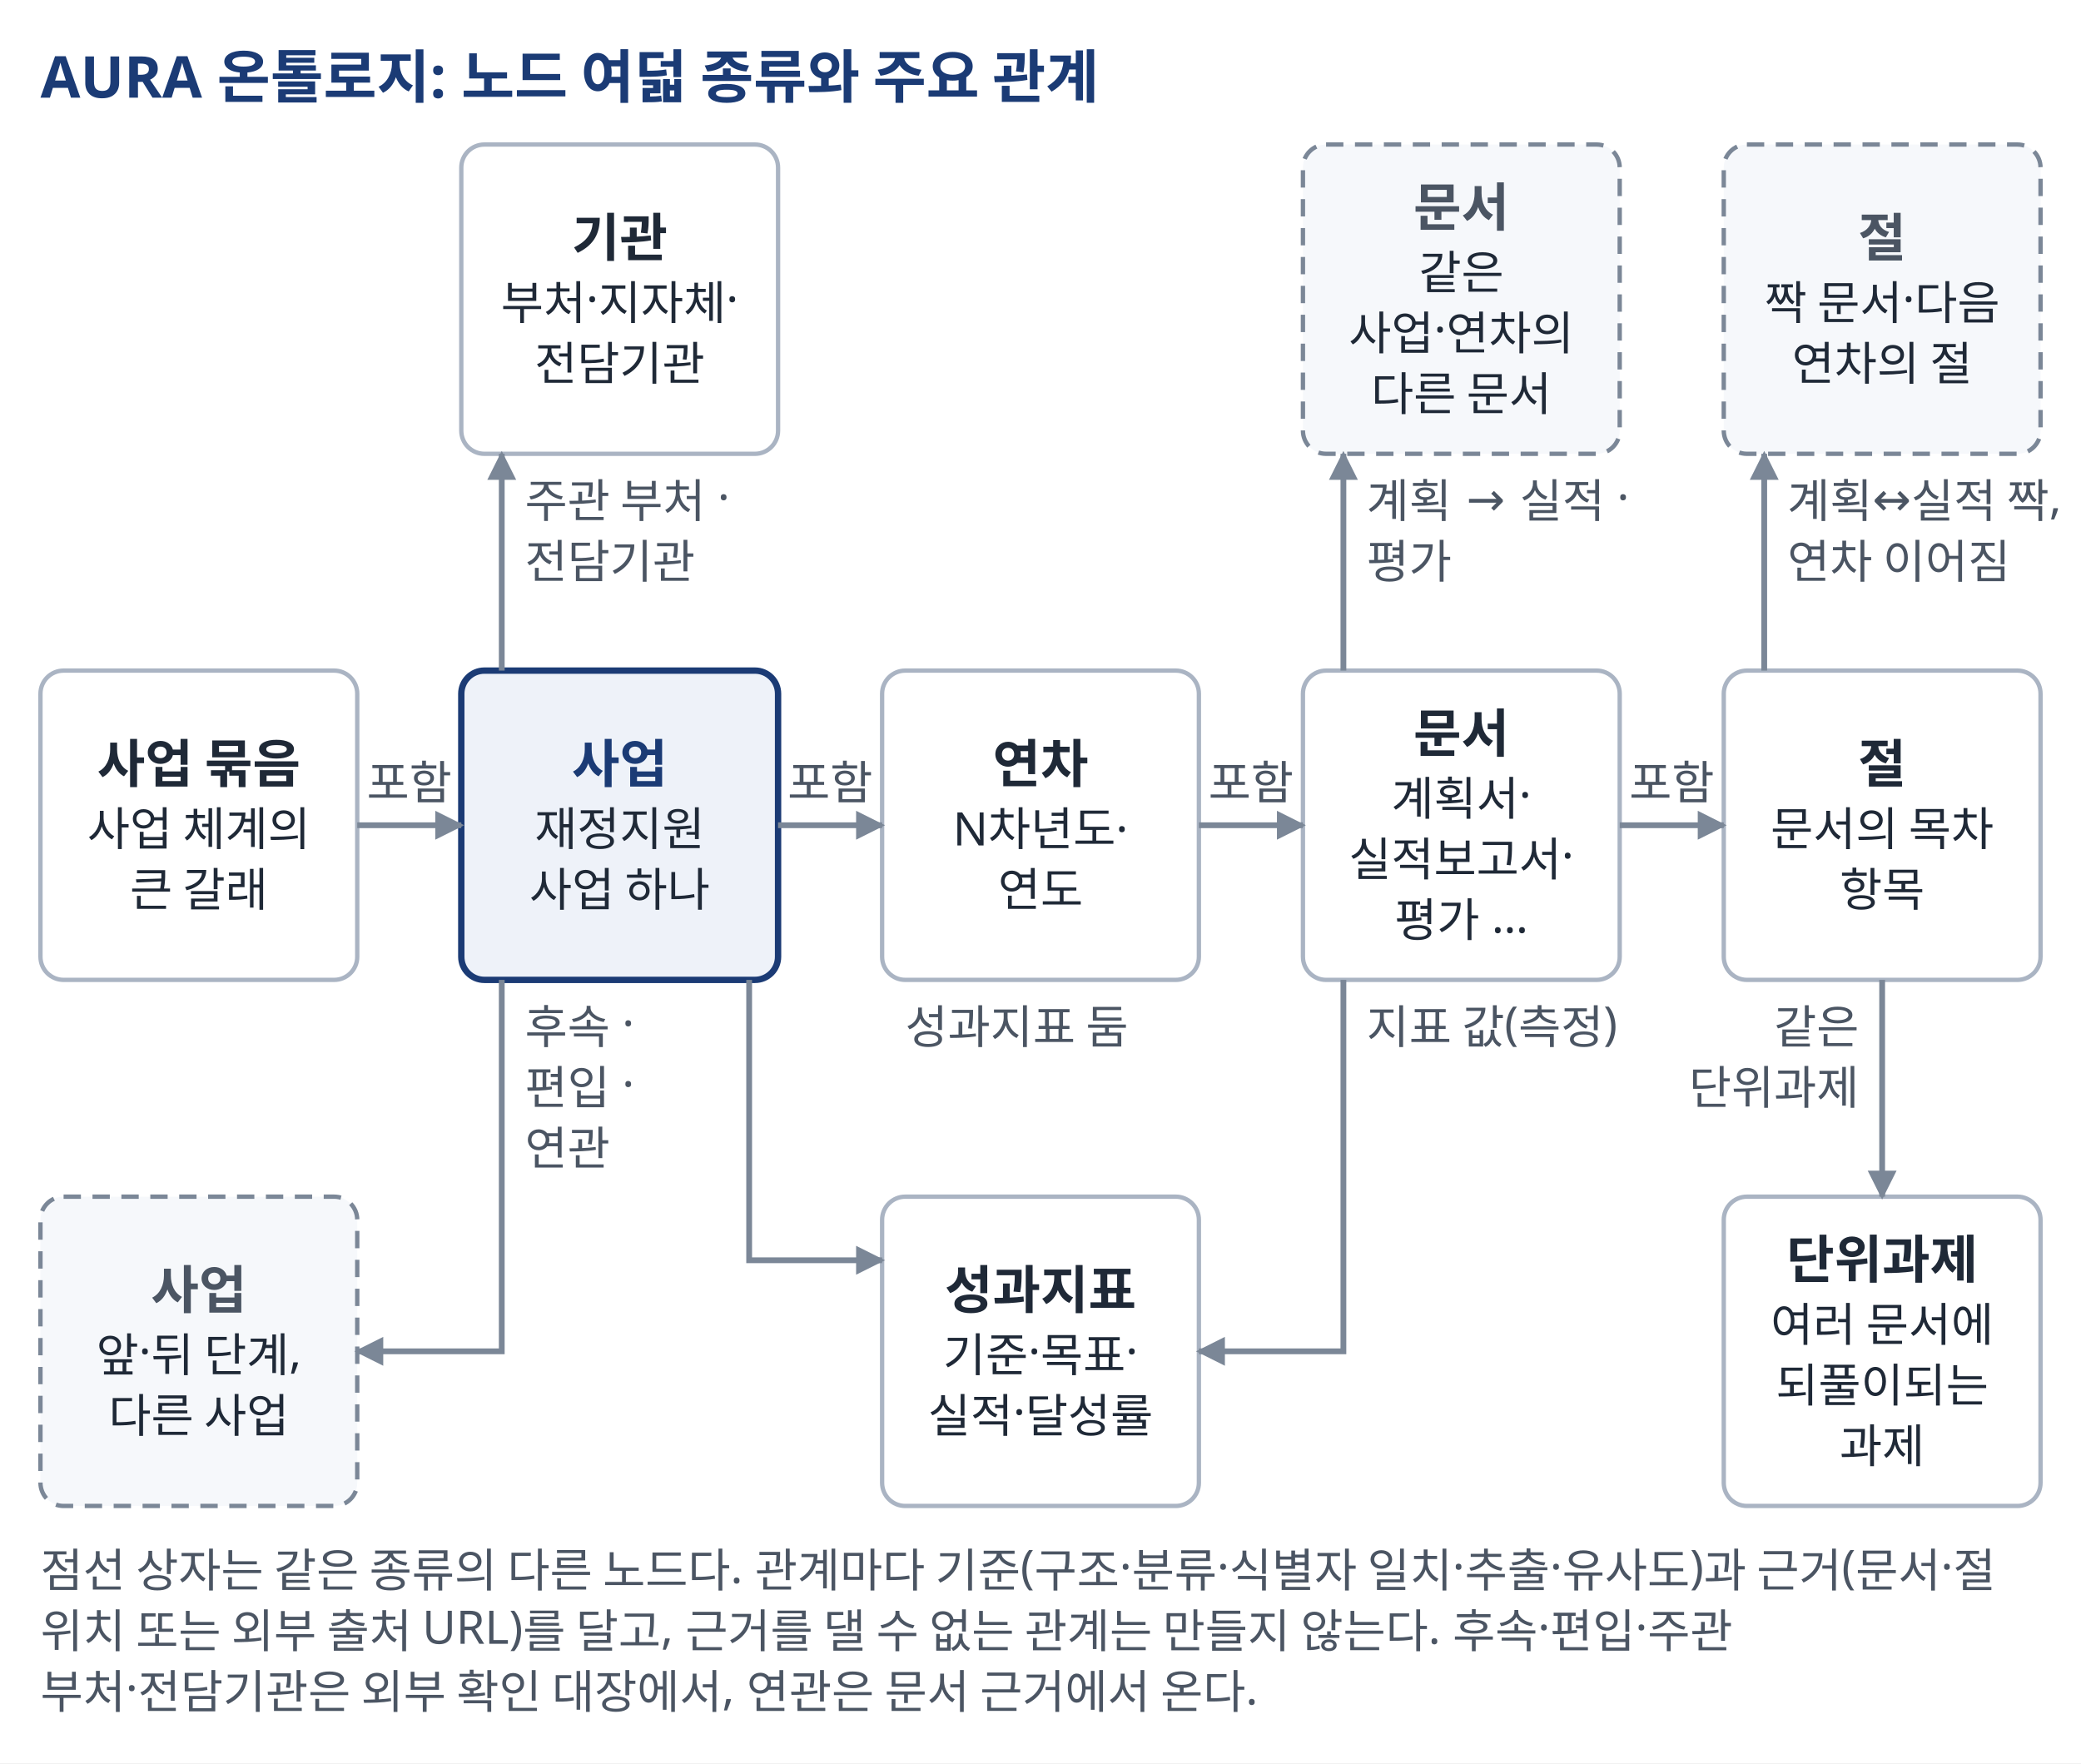
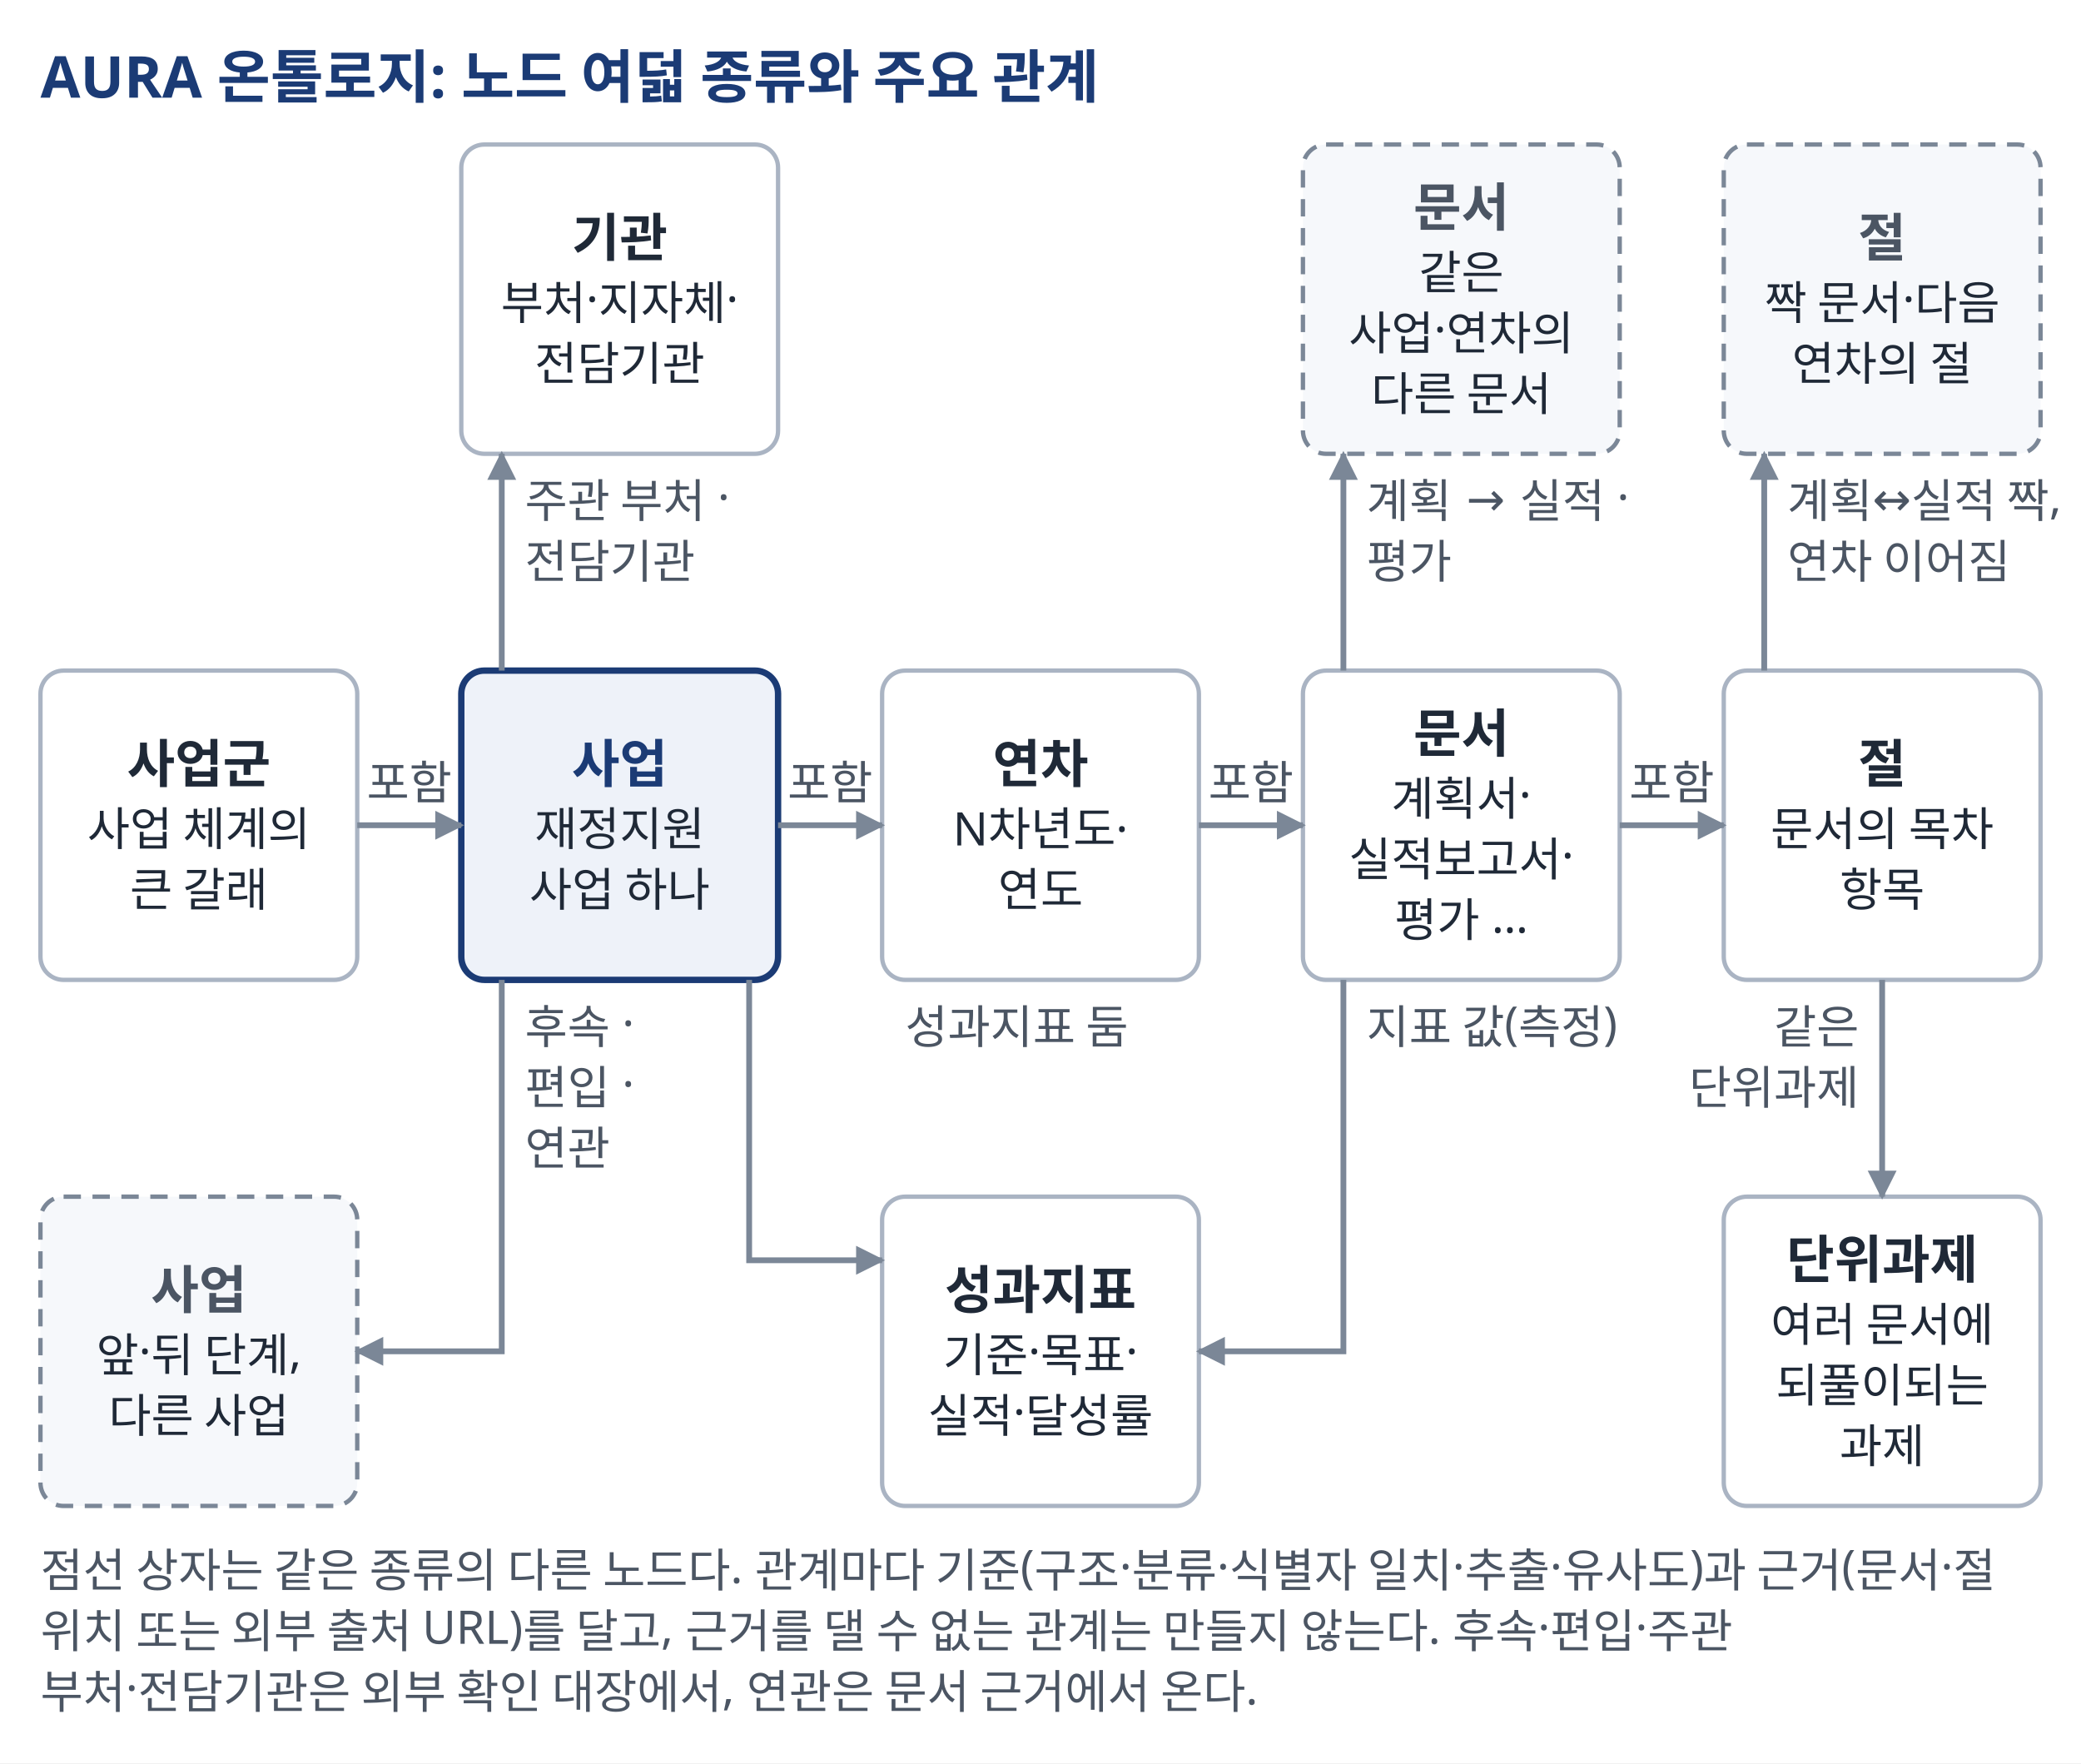
<svg xmlns="http://www.w3.org/2000/svg" width="720" height="610" viewBox="0 0 720 610" font-family="Pretendard, 'Noto Sans KR', 'Apple SD Gothic Neo', 'Malgun Gothic', sans-serif">
  <defs>
    <marker id="head" viewBox="0 0 10 10" refX="9" refY="5" markerWidth="5" markerHeight="5" orient="auto-start-reverse">
      <path d="M0,0 L10,5 L0,10 z" fill="#7b8797" />
    </marker>
    <marker id="tail" viewBox="0 0 10 10" refX="9" refY="5" markerWidth="5" markerHeight="5" orient="auto-start-reverse">
      <path d="M0,0 L10,5 L0,10 z" fill="#7b8797" />
    </marker>
  </defs>
  <rect width="720" height="610" fill="#ffffff" />
  <text x="14.0" y="33.8" font-size="20" font-weight="700" fill="#1b3b75" text-anchor="start">AURA 온톨로지: 노드 여덟 종류와 주요 관계</text>
  <rect x="159.6" y="50.0" width="109.6" height="107.0" rx="8" fill="#ffffff" stroke="#aab4c3" stroke-width="1.5" />
  <text x="214.4" y="88.7" font-size="18" font-weight="700" fill="#1f2937" text-anchor="middle">기관</text>
  <text x="214.4" y="110.5" font-size="16" font-weight="400" fill="#1f2937" text-anchor="middle">부처·지자체·</text>
  <text x="214.4" y="131.5" font-size="16" font-weight="400" fill="#1f2937" text-anchor="middle">전담기관</text>
  <rect x="450.8" y="50.0" width="109.6" height="107.0" rx="8" fill="#f6f8fb" stroke="#7b8797" stroke-width="1.5" stroke-dasharray="6 4" />
  <text x="505.6" y="78.2" font-size="18" font-weight="700" fill="#4b5563" text-anchor="middle">문서</text>
  <text x="505.6" y="100.0" font-size="16" font-weight="400" fill="#1f2937" text-anchor="middle">같은</text>
  <text x="505.6" y="121.0" font-size="16" font-weight="400" fill="#1f2937" text-anchor="middle">사업·연차의</text>
  <text x="505.6" y="142.0" font-size="16" font-weight="400" fill="#1f2937" text-anchor="middle">다른 문서</text>
  <rect x="596.4" y="50.0" width="109.6" height="107.0" rx="8" fill="#f6f8fb" stroke="#7b8797" stroke-width="1.5" stroke-dasharray="6 4" />
  <text x="651.2" y="88.7" font-size="18" font-weight="700" fill="#4b5563" text-anchor="middle">절</text>
  <text x="651.2" y="110.5" font-size="16" font-weight="400" fill="#1f2937" text-anchor="middle">짝 문서·다음</text>
  <text x="651.2" y="131.5" font-size="16" font-weight="400" fill="#1f2937" text-anchor="middle">연차의 절</text>
  <rect x="14.0" y="232.0" width="109.6" height="107.0" rx="8" fill="#ffffff" stroke="#aab4c3" stroke-width="1.5" />
-   <text x="68.8" y="270.7" font-size="18" font-weight="700" fill="#1f2937" text-anchor="middle">사업 묶음</text>
+   <text x="68.8" y="270.7" font-size="18" font-weight="700" fill="#1f2937" text-anchor="middle">사업군</text>
  <text x="68.8" y="292.5" font-size="16" font-weight="400" fill="#1f2937" text-anchor="middle">사업 체계의</text>
  <text x="68.8" y="313.5" font-size="16" font-weight="400" fill="#1f2937" text-anchor="middle">큰 갈래</text>
  <rect x="159.6" y="232.0" width="109.6" height="107.0" rx="8" fill="#eef2f9" stroke="#1b3b75" stroke-width="2.2" />
  <text x="214.4" y="270.7" font-size="18" font-weight="700" fill="#1b3b75" text-anchor="middle">사업</text>
  <text x="214.4" y="292.5" font-size="16" font-weight="400" fill="#1f2937" text-anchor="middle">재정지원</text>
  <text x="214.4" y="313.5" font-size="16" font-weight="400" fill="#1f2937" text-anchor="middle">사업 하나</text>
  <rect x="305.2" y="232.0" width="109.6" height="107.0" rx="8" fill="#ffffff" stroke="#aab4c3" stroke-width="1.5" />
  <text x="360.0" y="270.7" font-size="18" font-weight="700" fill="#1f2937" text-anchor="middle">연차</text>
  <text x="360.0" y="292.5" font-size="16" font-weight="400" fill="#1f2937" text-anchor="middle">N차년도·</text>
  <text x="360.0" y="313.5" font-size="16" font-weight="400" fill="#1f2937" text-anchor="middle">연도</text>
  <rect x="450.8" y="232.0" width="109.6" height="107.0" rx="8" fill="#ffffff" stroke="#aab4c3" stroke-width="1.5" />
  <text x="505.6" y="260.2" font-size="18" font-weight="700" fill="#1f2937" text-anchor="middle">문서</text>
  <text x="505.6" y="282.0" font-size="16" font-weight="400" fill="#1f2937" text-anchor="middle">계획서·</text>
  <text x="505.6" y="303.0" font-size="16" font-weight="400" fill="#1f2937" text-anchor="middle">실적보고서·</text>
  <text x="505.6" y="324.0" font-size="16" font-weight="400" fill="#1f2937" text-anchor="middle">평가 …</text>
  <rect x="596.4" y="232.0" width="109.6" height="107.0" rx="8" fill="#ffffff" stroke="#aab4c3" stroke-width="1.5" />
  <text x="651.2" y="270.7" font-size="18" font-weight="700" fill="#1f2937" text-anchor="middle">절</text>
  <text x="651.2" y="292.5" font-size="16" font-weight="400" fill="#1f2937" text-anchor="middle">문서의 목차</text>
  <text x="651.2" y="313.5" font-size="16" font-weight="400" fill="#1f2937" text-anchor="middle">항목</text>
  <rect x="14.0" y="414.0" width="109.6" height="107.0" rx="8" fill="#f6f8fb" stroke="#7b8797" stroke-width="1.5" stroke-dasharray="6 4" />
  <text x="68.8" y="452.7" font-size="18" font-weight="700" fill="#4b5563" text-anchor="middle">사업</text>
  <text x="68.8" y="474.5" font-size="16" font-weight="400" fill="#1f2937" text-anchor="middle">앞·뒤 단계,</text>
  <text x="68.8" y="495.5" font-size="16" font-weight="400" fill="#1f2937" text-anchor="middle">다른 사업</text>
  <rect x="305.2" y="414.0" width="109.6" height="107.0" rx="8" fill="#ffffff" stroke="#aab4c3" stroke-width="1.5" />
  <text x="360.0" y="452.7" font-size="18" font-weight="700" fill="#1f2937" text-anchor="middle">성과지표</text>
  <text x="360.0" y="474.5" font-size="16" font-weight="400" fill="#1f2937" text-anchor="middle">기준·목표·</text>
  <text x="360.0" y="495.5" font-size="16" font-weight="400" fill="#1f2937" text-anchor="middle">실적·달성률</text>
  <rect x="596.4" y="414.0" width="109.6" height="107.0" rx="8" fill="#ffffff" stroke="#aab4c3" stroke-width="1.5" />
  <text x="651.2" y="442.2" font-size="18" font-weight="700" fill="#1f2937" text-anchor="middle">단위과제</text>
  <text x="651.2" y="464.0" font-size="16" font-weight="400" fill="#1f2937" text-anchor="middle">여러 문서에</text>
  <text x="651.2" y="485.0" font-size="16" font-weight="400" fill="#1f2937" text-anchor="middle">되풀이되는</text>
  <text x="651.2" y="506.0" font-size="16" font-weight="400" fill="#1f2937" text-anchor="middle">과제</text>
  <path d="M123.6,285.5 L159.6,285.5" fill="none" stroke="#7b8797" stroke-width="2.0" marker-end="url(#head)" />
  <text x="141.6" y="276.5" font-size="16" font-weight="400" fill="#4b5563" text-anchor="middle" paint-order="stroke" stroke="#ffffff" stroke-width="5" stroke-linejoin="round">포함</text>
  <path d="M269.2,285.5 L305.2,285.5" fill="none" stroke="#7b8797" stroke-width="2.0" marker-end="url(#head)" />
  <text x="287.2" y="276.5" font-size="16" font-weight="400" fill="#4b5563" text-anchor="middle" paint-order="stroke" stroke="#ffffff" stroke-width="5" stroke-linejoin="round">포함</text>
  <path d="M414.8,285.5 L450.8,285.5" fill="none" stroke="#7b8797" stroke-width="2.0" marker-end="url(#head)" />
  <text x="432.8" y="276.5" font-size="16" font-weight="400" fill="#4b5563" text-anchor="middle" paint-order="stroke" stroke="#ffffff" stroke-width="5" stroke-linejoin="round">포함</text>
  <path d="M560.4,285.5 L596.4,285.5" fill="none" stroke="#7b8797" stroke-width="2.0" marker-end="url(#head)" />
  <text x="578.4" y="276.5" font-size="16" font-weight="400" fill="#4b5563" text-anchor="middle" paint-order="stroke" stroke="#ffffff" stroke-width="5" stroke-linejoin="round">포함</text>
  <path d="M173.6,232.0 L173.6,157.0" fill="none" stroke="#7b8797" stroke-width="2.0" marker-end="url(#head)" />
  <text x="181.6" y="179.0" font-size="16" font-weight="400" fill="#4b5563" text-anchor="start">주관 부처 ·</text>
  <text x="181.6" y="200.0" font-size="16" font-weight="400" fill="#4b5563" text-anchor="start">전담기관</text>
  <path d="M464.8,232.0 L464.8,157.0" fill="none" stroke="#7b8797" stroke-width="2.0" marker-end="url(#head)" />
  <text x="472.8" y="179.0" font-size="16" font-weight="400" fill="#4b5563" text-anchor="start">계획 → 실적 ·</text>
  <text x="472.8" y="200.0" font-size="16" font-weight="400" fill="#4b5563" text-anchor="start">평가</text>
  <path d="M610.4,232.0 L610.4,157.0" fill="none" stroke="#7b8797" stroke-width="2.0" marker-end="url(#head)" />
  <text x="618.4" y="179.0" font-size="16" font-weight="400" fill="#4b5563" text-anchor="start">계획↔실적 짝,</text>
  <text x="618.4" y="200.0" font-size="16" font-weight="400" fill="#4b5563" text-anchor="start">연차 이어짐</text>
  <path d="M173.6,339.0 L173.6,467.5 L123.6,467.5" fill="none" stroke="#7b8797" stroke-width="2.0" marker-end="url(#head)" />
  <text x="181.6" y="361.0" font-size="16" font-weight="400" fill="#4b5563" text-anchor="start">후속 ·</text>
  <text x="181.6" y="382.0" font-size="16" font-weight="400" fill="#4b5563" text-anchor="start">편입 ·</text>
  <text x="181.6" y="403.0" font-size="16" font-weight="400" fill="#4b5563" text-anchor="start">연관</text>
  <path d="M259.2,339.0 L259.2,436.0 L305.2,436.0" fill="none" stroke="#7b8797" stroke-width="2.0" marker-end="url(#head)" />
  <text x="313.2" y="361.0" font-size="16" font-weight="400" fill="#4b5563" text-anchor="start">성과지표 둠</text>
  <path d="M464.8,339.0 L464.8,467.5 L414.8,467.5" fill="none" stroke="#7b8797" stroke-width="2.0" marker-end="url(#head)" />
  <text x="472.8" y="361.0" font-size="16" font-weight="400" fill="#4b5563" text-anchor="start">지표 값(측정)</text>
  <path d="M651.2,339.0 L651.2,414.0" fill="none" stroke="#7b8797" stroke-width="2.0" marker-end="url(#head)" />
  <text x="643.2" y="361.0" font-size="16" font-weight="400" fill="#4b5563" text-anchor="end">같은</text>
  <text x="643.2" y="382.0" font-size="16" font-weight="400" fill="#4b5563" text-anchor="end">단위과제</text>
  <text x="14.0" y="549.0" font-size="16" font-weight="400" fill="#4b5563" text-anchor="start">점선 상자는 같은 종류의 다른 노드다. 관계마다 기준(구조·분류·식별자 일치·추출·유사도)과 근거(문서·절</text>
  <text x="14.0" y="570.0" font-size="16" font-weight="400" fill="#4b5563" text-anchor="start">위치 또는 외부 출처 URL)를 달고, 근거를 댈 수 없는 관계는 만들지 않는다. 후속·편입·주관</text>
  <text x="14.0" y="591.0" font-size="16" font-weight="400" fill="#4b5563" text-anchor="start">부처·전담기관은 외부 확인 대장에서, 연관은 문서 근거에서 온다.</text>
</svg>
